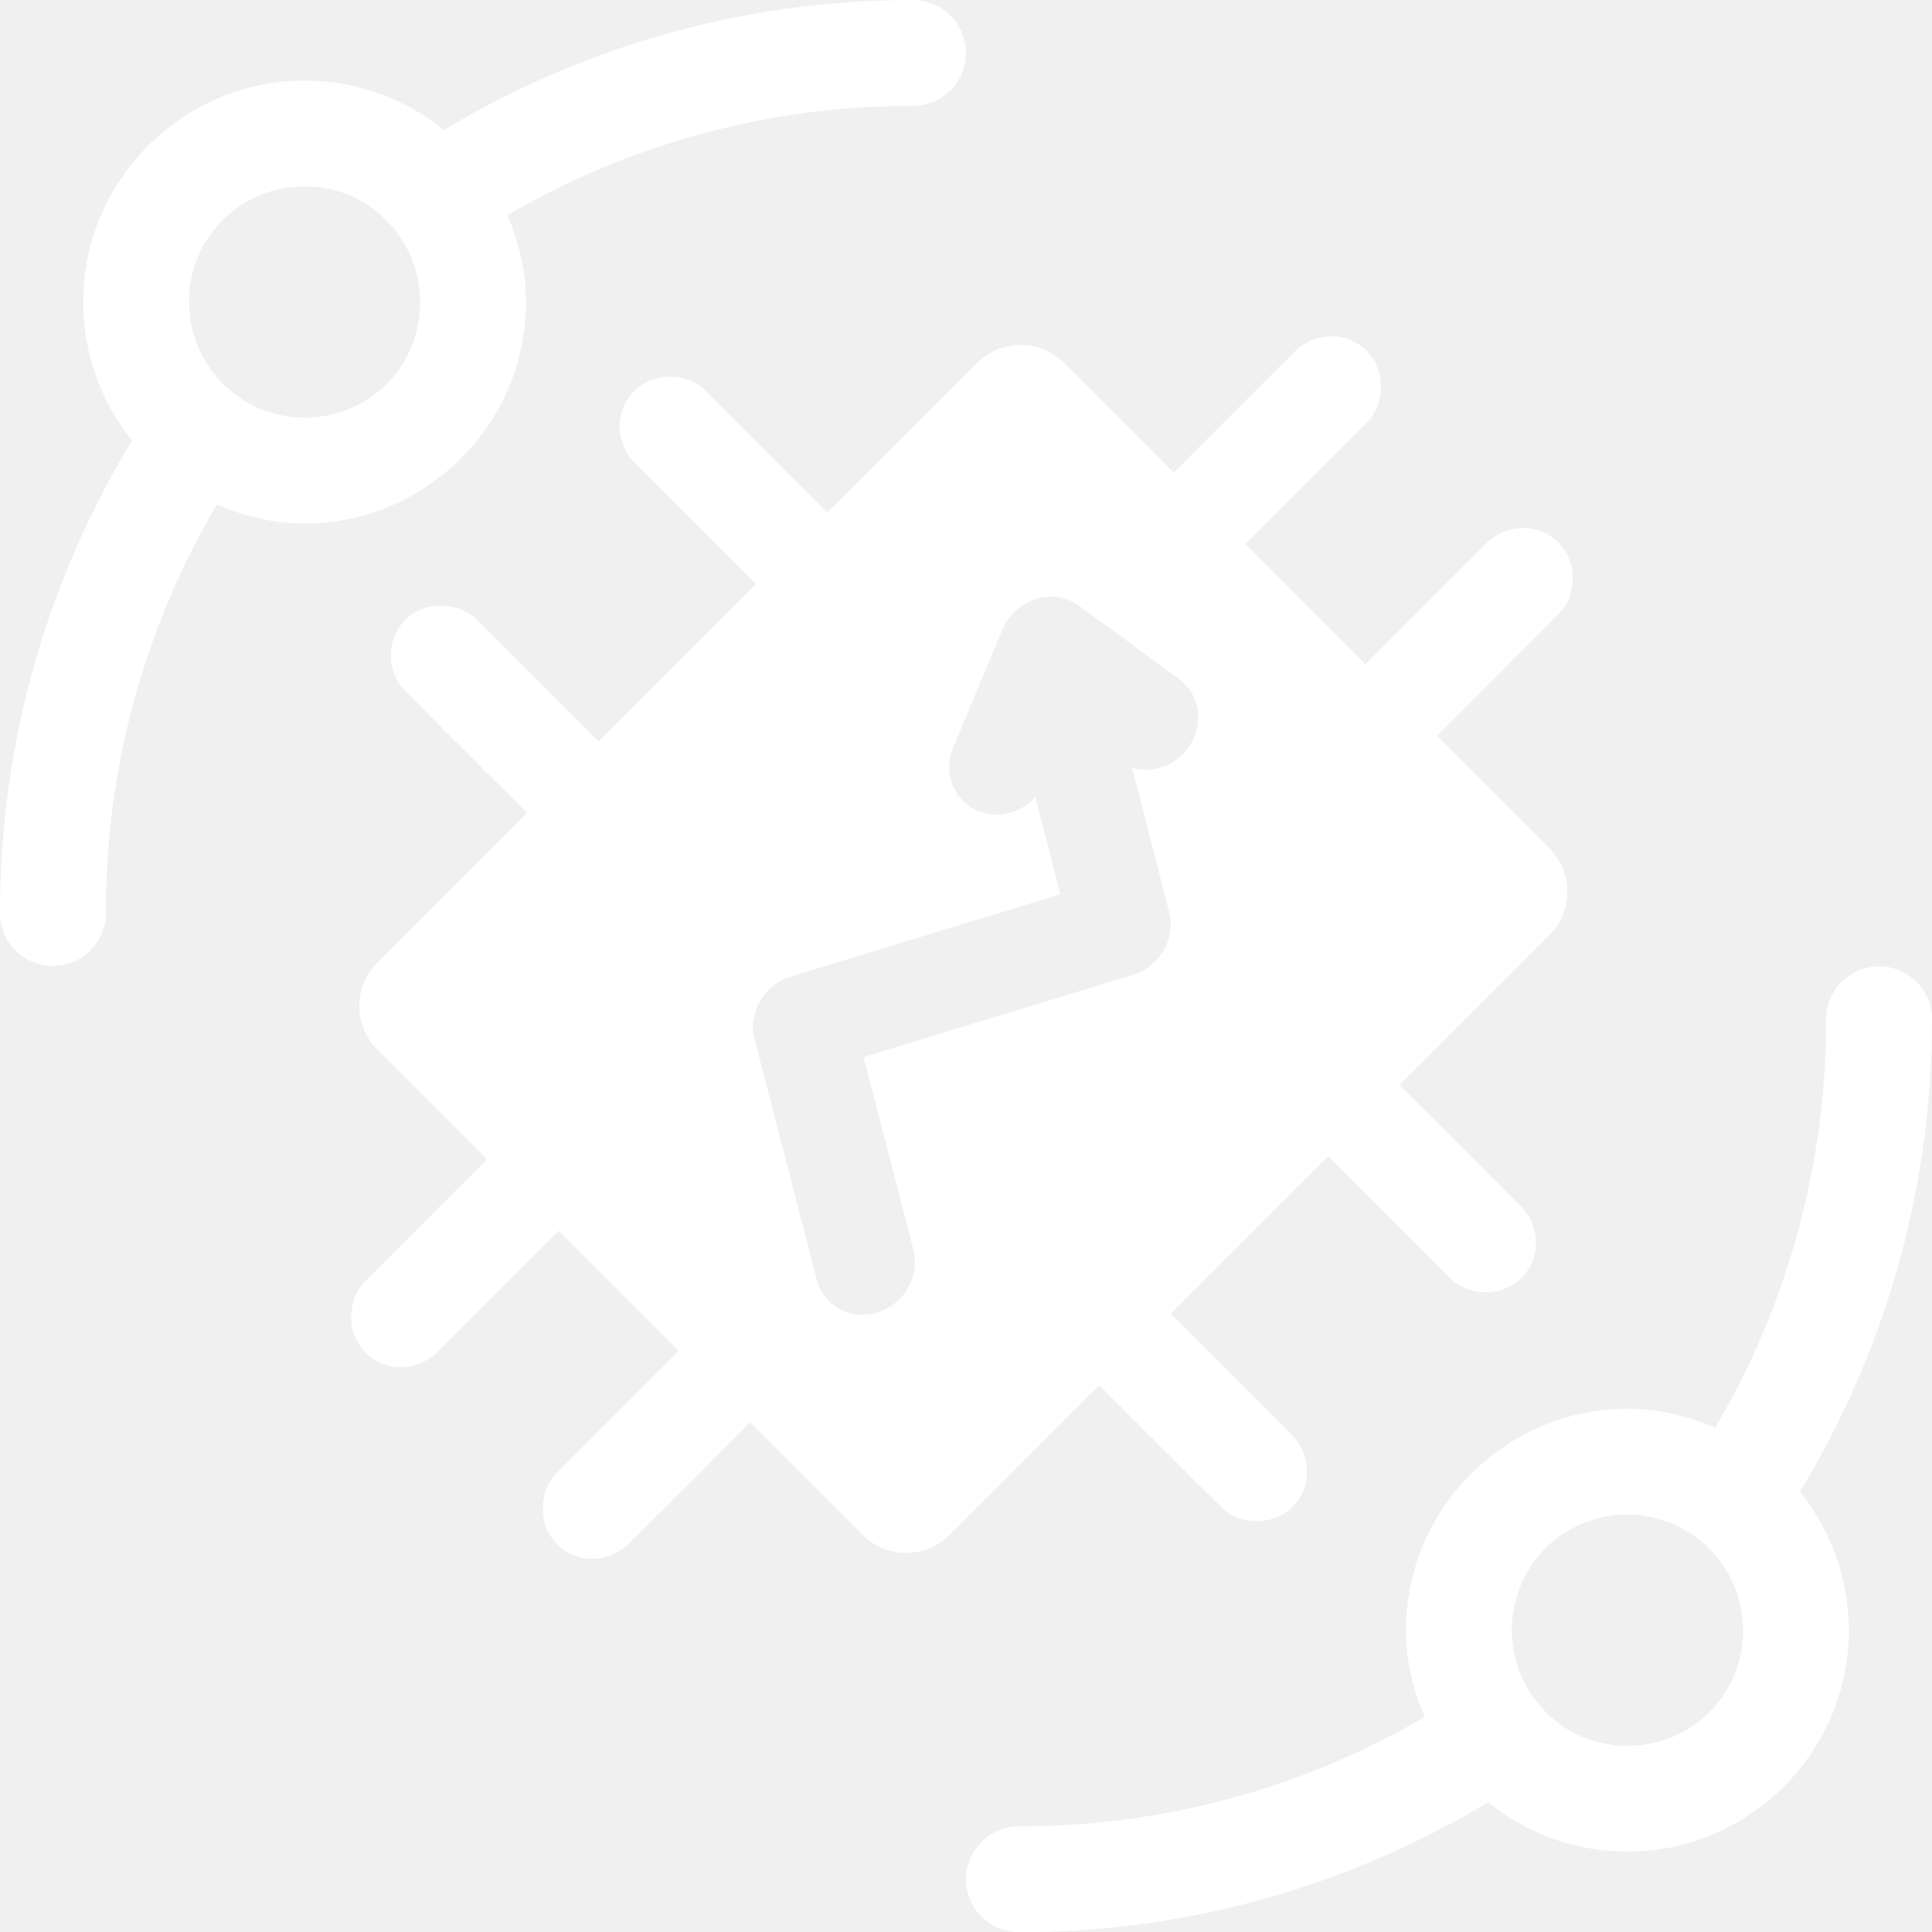
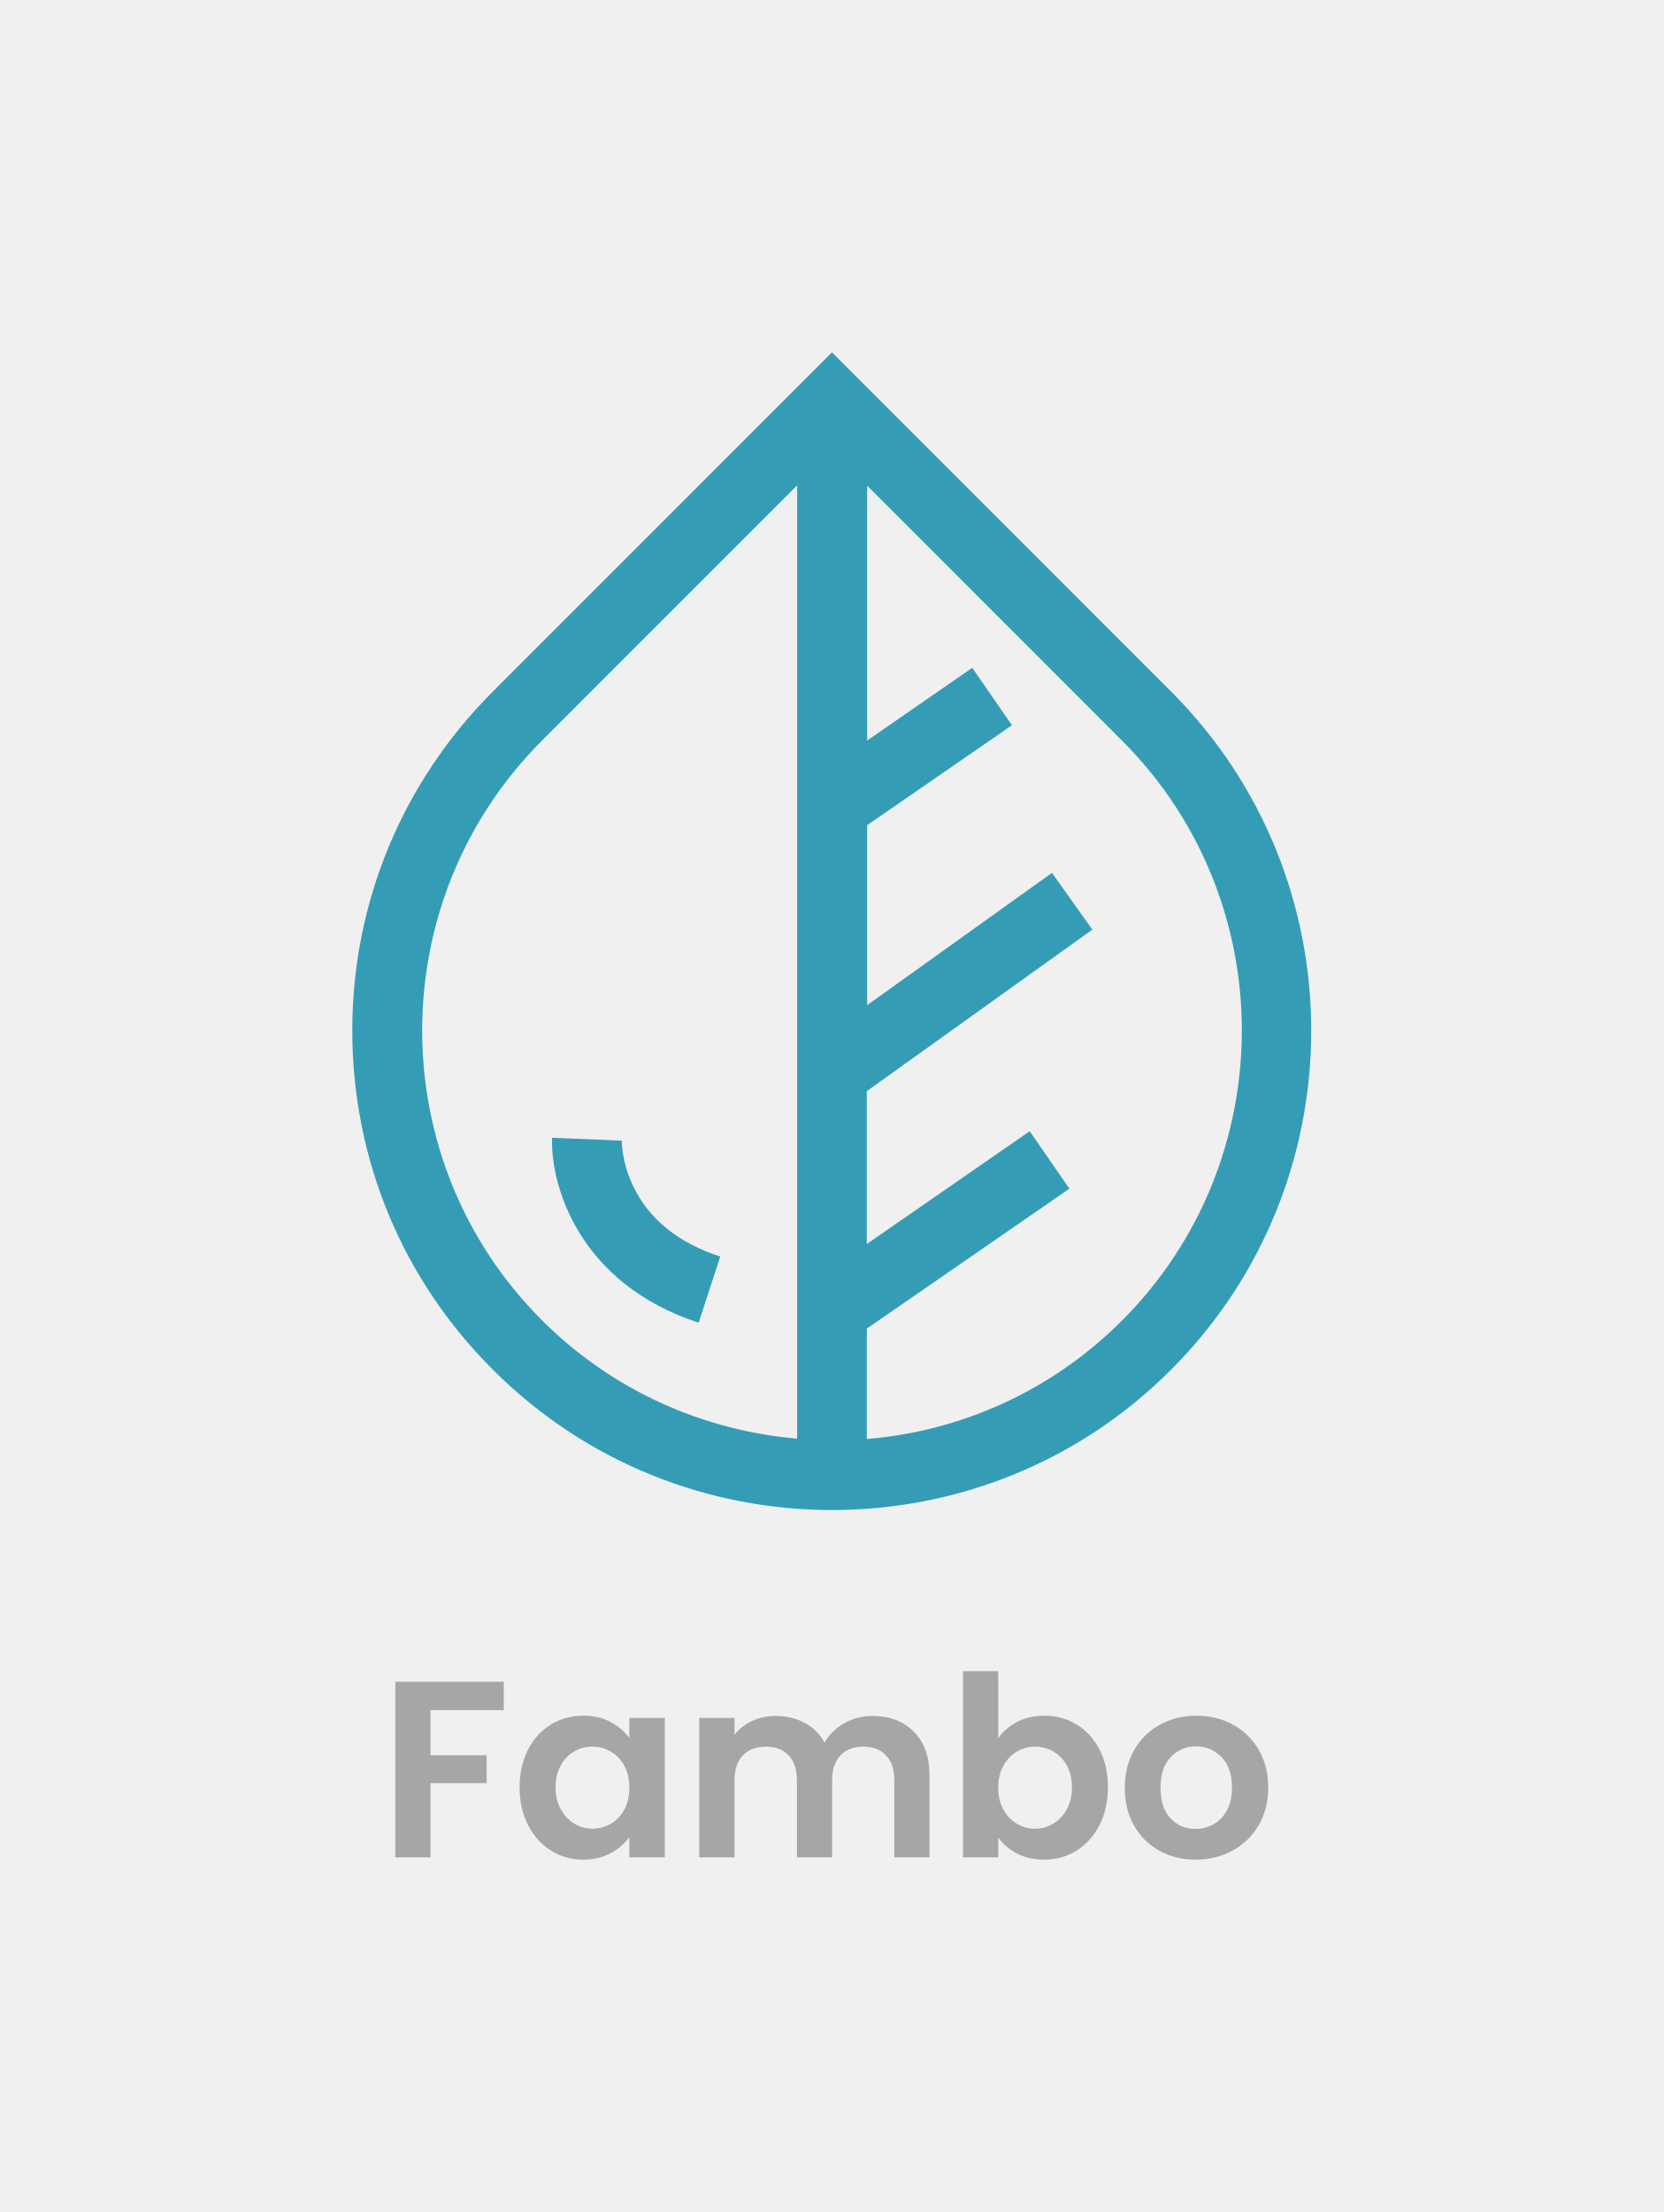
- <svg xmlns="http://www.w3.org/2000/svg" id="svg2" height="320" width="320" version="1.1" viewBox="0 0 320 320">
-   <g id="layer1" transform="translate(0 -732.36)" stroke-width="28">
-     <g id="g5175-6-32" transform="matrix(1.0471 1.0606 -1.0484 1.0619 931.69 -208.55)" />
-     <g id="g4241" fill="#fff">
-       <path id="path4278" style="color-rendering:auto;text-decoration-color:#000000;color:#000000;isolation:auto;mix-blend-mode:normal;shape-rendering:auto;solid-color:#000000;block-progression:tb;text-decoration-line:none;text-decoration-style:solid;image-rendering:auto;white-space:normal;text-indent:0;text-transform:none" d="m151.13 732.36c-28.363 0-54.915 7.915-77.613 21.537-6.472-5.262-14.605-8.191-23.067-8.194a8.766 8.766 0 0 0 -0.004 0c-20.154 0.001-36.679 16.528-36.678 36.682a8.766 8.766 0 0 0 0 0.011c0.01 8.415 2.927 16.483 8.103 22.927-13.83 22.83-21.87 49.58-21.87 78.17a8.766 8.766 0 1 0 17.531 0c0-24.702 6.719-47.748 18.378-67.574 4.566 1.985 9.473 3.15 14.519 3.157a8.766 8.766 0 0 0 0.012 0c20.155 0.001 36.683-16.527 36.682-36.682a8.766 8.766 0 0 0 0 -0.004c-0.002-4.999-1.139-9.863-3.083-14.397 19.717-11.484 42.585-18.095 67.085-18.095a8.766 8.766 0 1 0 0 -17.531zm-100.69 30.88c5.913 0.002 11.191 2.512 14.836 7.077a8.766 8.766 0 0 0 0.183 0.215c2.671 3.38 4.133 7.553 4.134 11.863-0.002 10.677-8.468 19.144-19.144 19.148-4.37-0.008-8.601-1.509-12-4.255a8.766 8.766 0 0 0 -0.012 -0.009c-4.514-3.633-7.136-9.098-7.144-14.893 0.003-10.677 8.47-19.144 19.148-19.146z" />
-       <path id="path4486-0-9-6-9-7-6-5" style="color-rendering:auto;text-decoration-color:#000000;color:#000000;isolation:auto;mix-blend-mode:normal;shape-rendering:auto;solid-color:#000000;block-progression:tb;text-decoration-line:none;text-decoration-style:solid;image-rendering:auto;white-space:normal;text-indent:0;text-transform:none" d="m66.992 835.19c-1.492 1.558-2.366 3.71-2.258 6.071 0.096 2.045 0.913 4.02 2.337 5.518 6.805 6.856 20.223 20.223 20.223 20.223l11.844-11.83s-12.973-12.961-20.176-20.171c-1.604-1.633-3.75-2.314-6.012-2.324-2.358-0.011-4.467 0.954-5.959 2.512zm32.147 19.983-36.639 36.639c-3.975 3.976-3.975 10.421 0 14.397l18.156 18.156 31.753 31.753 30.478 30.478c3.976 3.976 10.422 3.976 14.398 0l24.791-24.791 37.914-37.914 36.639-36.639c3.975-3.976 3.975-10.422-0.001-14.398l-18.63-18.63-31.75-31.76-30.01-30c-3.976-3.975-10.421-3.975-14.397 0l-24.79 24.79-37.91 37.91zm37.911-37.91s-12.973-12.961-20.176-20.171c-1.604-1.633-3.75-2.314-6.012-2.324-4.717-0.023-8.434 3.862-8.217 8.583 0.096 2.045 0.913 4.02 2.337 5.518 6.805 6.856 20.223 20.223 20.223 20.223l11.844-11.83zm69.193 5.213s12.961-12.973 20.171-20.176c1.633-1.604 2.314-3.75 2.324-6.012 0.022-4.717-3.862-8.434-8.583-8.217-2.045 0.096-4.02 0.913-5.518 2.337-6.856 6.805-20.223 20.223-20.223 20.223l11.83 11.844zm31.753 31.753s12.961-12.973 20.171-20.176c1.633-1.604 2.314-3.75 2.324-6.012 0.022-4.717-3.862-8.434-8.583-8.217-2.045 0.096-4.02 0.913-5.518 2.337-6.856 6.805-20.223 20.223-20.223 20.223l11.83 11.844zm-18.009 69.667s12.973 12.961 20.178 20.169c1.604 1.632 3.75 2.314 6.012 2.324 4.717 0.022 8.434-3.861 8.217-8.583l-0.002 0.002c-0.096-2.045-0.914-4.021-2.338-5.519-6.805-6.856-20.222-20.222-20.222-20.222l-11.844 11.83zm-37.914 37.914s12.973 12.961 20.178 20.169c1.604 1.632 3.75 2.314 6.012 2.324 4.717 0.023 8.434-3.861 8.217-8.583h-0.002c-0.096-2.045-0.913-4.021-2.337-5.518-6.805-6.856-20.223-20.223-20.223-20.223l-11.844 11.83zm-69.667-5.687s-12.961 12.973-20.169 20.178c-1.632 1.604-2.314 3.75-2.324 6.012-0.023 4.717 3.861 8.434 8.583 8.217h-0.002c2.045-0.096 4.02-0.913 5.518-2.337 6.856-6.805 20.223-20.223 20.223-20.223l-11.82-11.84zm-31.743-31.74s-12.961 12.973-20.169 20.178c-1.632 1.604-2.314 3.75-2.324 6.012-0.023 4.717 3.861 8.434 8.583 8.217h-0.002c2.045-0.096 4.02-0.913 5.518-2.337 6.856-6.805 20.223-20.223 20.223-20.223l-11.829-11.85zm87.237-90.554c1.679-1.706 3.967-2.66 6.297-2.626 1.663 0.024 3.253 0.55 4.562 1.51l16.499 12.1c3.201 2.297 4.144 6.659 2.231 10.312-1.914 3.653-6.123 5.524-9.951 4.423l6.124 23.948c1.113 4.352-1.564 8.968-5.983 10.317l-44.642 13.631 8.246 31.883c1.173 4.37-1.502 9.044-5.955 10.407s-8.976-1.111-10.068-5.505l-10.282-39.769c-1.127-4.356 1.549-8.985 5.976-10.338l44.661-13.637-4.122-16.118c-2.763 3.064-7.234 3.808-10.586 1.762-3.353-2.047-4.614-6.29-2.986-10.047l8.117-19.454c0.433-1.038 1.067-1.989 1.862-2.797z" fill-rule="evenodd" />
-       <path id="path4278-5" style="color-rendering:auto;text-decoration-color:#000000;color:#000000;isolation:auto;mix-blend-mode:normal;shape-rendering:auto;solid-color:#000000;block-progression:tb;text-decoration-line:none;text-decoration-style:solid;image-rendering:auto;white-space:normal;text-indent:0;text-transform:none" d="m168.87 1052.4c28.363 0 54.915-7.915 77.614-21.538 6.472 5.262 14.605 8.192 23.067 8.194a8.766 8.766 0 0 0 0.004 0c20.155-0.001 36.68-16.528 36.679-36.682a8.766 8.766 0 0 0 0 -0.011c-0.01-8.415-2.927-16.484-8.103-22.927 13.825-22.82 21.866-49.572 21.866-78.162a8.766 8.766 0 1 0 -17.531 0c0 24.703-6.719 47.749-18.378 67.575-4.566-1.985-9.473-3.15-14.519-3.157a8.766 8.766 0 0 0 -0.012 0c-20.155-0.001-36.683 16.527-36.682 36.682 0.002 4.999 1.139 9.863 3.083 14.397-19.717 11.484-42.586 18.095-67.086 18.095a8.766 8.766 0 1 0 0 17.531zm100.69-30.875c-5.913 0-11.191-2.512-14.836-7.077a8.766 8.766 0 0 0 -0.183 -0.215c-2.671-3.38-4.133-7.553-4.134-11.863 0.002-10.677 8.468-19.144 19.144-19.148 4.37 0.008 8.601 1.509 12 4.255a8.766 8.766 0 0 0 0.012 0.009c4.514 3.633 7.136 9.098 7.144 14.893-0.003 10.677-8.47 19.145-19.148 19.146z" />
+ <svg xmlns="http://www.w3.org/2000/svg" viewBox="122.227 67.775 330.547 439.45">
+   <svg version="1.1" id="Livello_1" x="192.227" y="137.775" viewBox="876.6 1217.2 275.475 332.5" xml:space="preserve" height="230" width="190.547" preserveAspectRatio="xMinYMin" enable-background="new 0 0 2000 2000" style="overflow: visible;">
+     <path class="st0" d="M1111.8,1314.6l-97.4-97.4l-97.4,97.4c-26,26-40.4,60.6-40.4,97.4c0,36.8,14.3,71.4,40.4,97.4   c26.9,26.9,62.1,40.3,97.4,40.3c35.3,0,70.6-13.4,97.4-40.3C1165.5,1455.7,1165.5,1368.3,1111.8,1314.6z M931.1,1328.7l73.3-73.3   v273.8c-26.7-2.3-52.9-13.6-73.3-34C885.2,1449.4,885.2,1374.6,931.1,1328.7z M1097.7,1495.3c-20.4,20.4-46.5,31.8-73.3,34v-31.7   l58.2-40.2l-11.4-16.5l-46.8,32.4v-43.9l64.8-46.4l-11.6-16.3l-53.1,38V1353l41.6-28.7l-11.4-16.5l-30.2,20.9v-73.2l73.3,73.3   C1143.6,1374.6,1143.6,1449.4,1097.7,1495.3z" style="fill: #349db5; fill-opacity: 1;" />
+     <path class="st0" d="M957.4,1456.9c-3.5-7.1-3.4-13.4-3.4-13.4l0,0.1l-20-0.8c-0.5,13.4,7.5,41.8,42.1,53.1l6.2-19   C970.3,1473,961.9,1466.2,957.4,1456.9z" style="fill: #349db5; fill-opacity: 1;" />
+   </svg>
+   <svg y="399.775" viewBox="3.45 15.5 173.45 37.45" x="200.775" height="37.45" width="173.45" style="overflow: visible;">
+     <g fill="#A6A6A6" fill-opacity="1" style="">
+       <path d="M3.45 17.60L25 17.60L25 23.25L10.45 23.25L10.45 32.20L21.60 32.20L21.60 37.75L10.45 37.75L10.45 52.50L3.45 52.50L3.45 17.60ZM28.15 38.55Q28.15 34.35 29.82 31.10Q31.50 27.85 34.38 26.10Q37.25 24.35 40.80 24.35L40.80 24.35Q43.90 24.35 46.23 25.60Q48.55 26.85 49.95 28.75L49.95 28.75L49.95 24.80L57 24.80L57 52.50L49.95 52.50L49.95 48.45Q48.60 50.40 46.23 51.67Q43.85 52.95 40.75 52.95L40.75 52.95Q37.25 52.95 34.38 51.15Q31.50 49.35 29.82 46.08Q28.15 42.80 28.15 38.55L28.15 38.55ZM49.95 38.65Q49.95 36.10 48.95 34.27Q47.95 32.45 46.25 31.47Q44.55 30.50 42.60 30.50L42.60 30.50Q40.65 30.50 39 31.45Q37.35 32.40 36.33 34.22Q35.30 36.05 35.30 38.55L35.30 38.55Q35.30 41.05 36.33 42.92Q37.35 44.80 39.02 45.80Q40.70 46.80 42.60 46.80L42.60 46.80Q44.55 46.80 46.25 45.83Q47.95 44.85 48.95 43.02Q49.95 41.20 49.95 38.65L49.95 38.65ZM98.25 24.40Q103.35 24.40 106.47 27.52Q109.60 30.65 109.60 36.25L109.60 36.25L109.60 52.50L102.60 52.50L102.60 37.20Q102.60 33.95 100.95 32.22Q99.30 30.50 96.45 30.50L96.45 30.50Q93.60 30.50 91.92 32.22Q90.25 33.95 90.25 37.20L90.25 37.20L90.25 52.50L83.25 52.50L83.25 37.20Q83.25 33.95 81.60 32.22Q79.95 30.50 77.10 30.50L77.10 30.50Q74.20 30.50 72.53 32.22Q70.85 33.95 70.85 37.20L70.85 37.20L70.85 52.50L63.85 52.50L63.85 24.80L70.85 24.80L70.85 28.15Q72.20 26.40 74.33 25.40Q76.45 24.40 79 24.40L79 24.40Q82.25 24.40 84.80 25.77Q87.35 27.15 88.75 29.70L88.75 29.70Q90.10 27.30 92.67 25.85Q95.25 24.40 98.25 24.40L98.25 24.40ZM123.25 28.85Q124.60 26.85 126.98 25.60Q129.35 24.35 132.40 24.35L132.40 24.35Q135.95 24.35 138.83 26.10Q141.70 27.85 143.38 31.07Q145.05 34.30 145.05 38.55L145.05 38.55Q145.05 42.80 143.38 46.08Q141.70 49.35 138.83 51.15Q135.95 52.95 132.40 52.95L132.40 52.95Q129.30 52.95 126.98 51.73Q124.65 50.50 123.25 48.55L123.25 48.55L123.25 52.50L116.25 52.50L116.25 15.50L123.25 15.50L123.25 28.85ZM137.90 38.55Q137.90 36.05 136.88 34.22Q135.85 32.40 134.18 31.45Q132.50 30.50 130.55 30.50L130.55 30.50Q128.65 30.50 126.98 31.47Q125.30 32.45 124.28 34.30Q123.25 36.15 123.25 38.65L123.25 38.65Q123.25 41.15 124.28 43Q125.30 44.85 126.98 45.83Q128.65 46.80 130.55 46.80L130.55 46.80Q132.50 46.80 134.18 45.80Q135.85 44.80 136.88 42.95Q137.90 41.10 137.90 38.55L137.90 38.55ZM162.45 52.95Q158.45 52.95 155.25 51.17Q152.05 49.40 150.23 46.15Q148.40 42.90 148.40 38.65L148.40 38.65Q148.40 34.40 150.28 31.15Q152.15 27.90 155.40 26.13Q158.65 24.35 162.65 24.35L162.65 24.35Q166.65 24.35 169.90 26.13Q173.15 27.90 175.03 31.15Q176.90 34.40 176.90 38.65L176.90 38.65Q176.90 42.90 174.98 46.15Q173.05 49.40 169.78 51.17Q166.50 52.95 162.45 52.95L162.45 52.95ZM162.45 46.85Q164.35 46.85 166.03 45.92Q167.70 45 168.70 43.15Q169.70 41.30 169.70 38.65L169.70 38.65Q169.70 34.70 167.63 32.58Q165.55 30.45 162.55 30.45L162.55 30.45Q159.55 30.45 157.53 32.58Q155.50 34.70 155.50 38.65L155.50 38.65Q155.50 42.60 157.48 44.73Q159.45 46.85 162.45 46.85L162.45 46.85Z" transform="translate(0, 0)" />
    </g>
-   </g>
+   </svg>
</svg>
